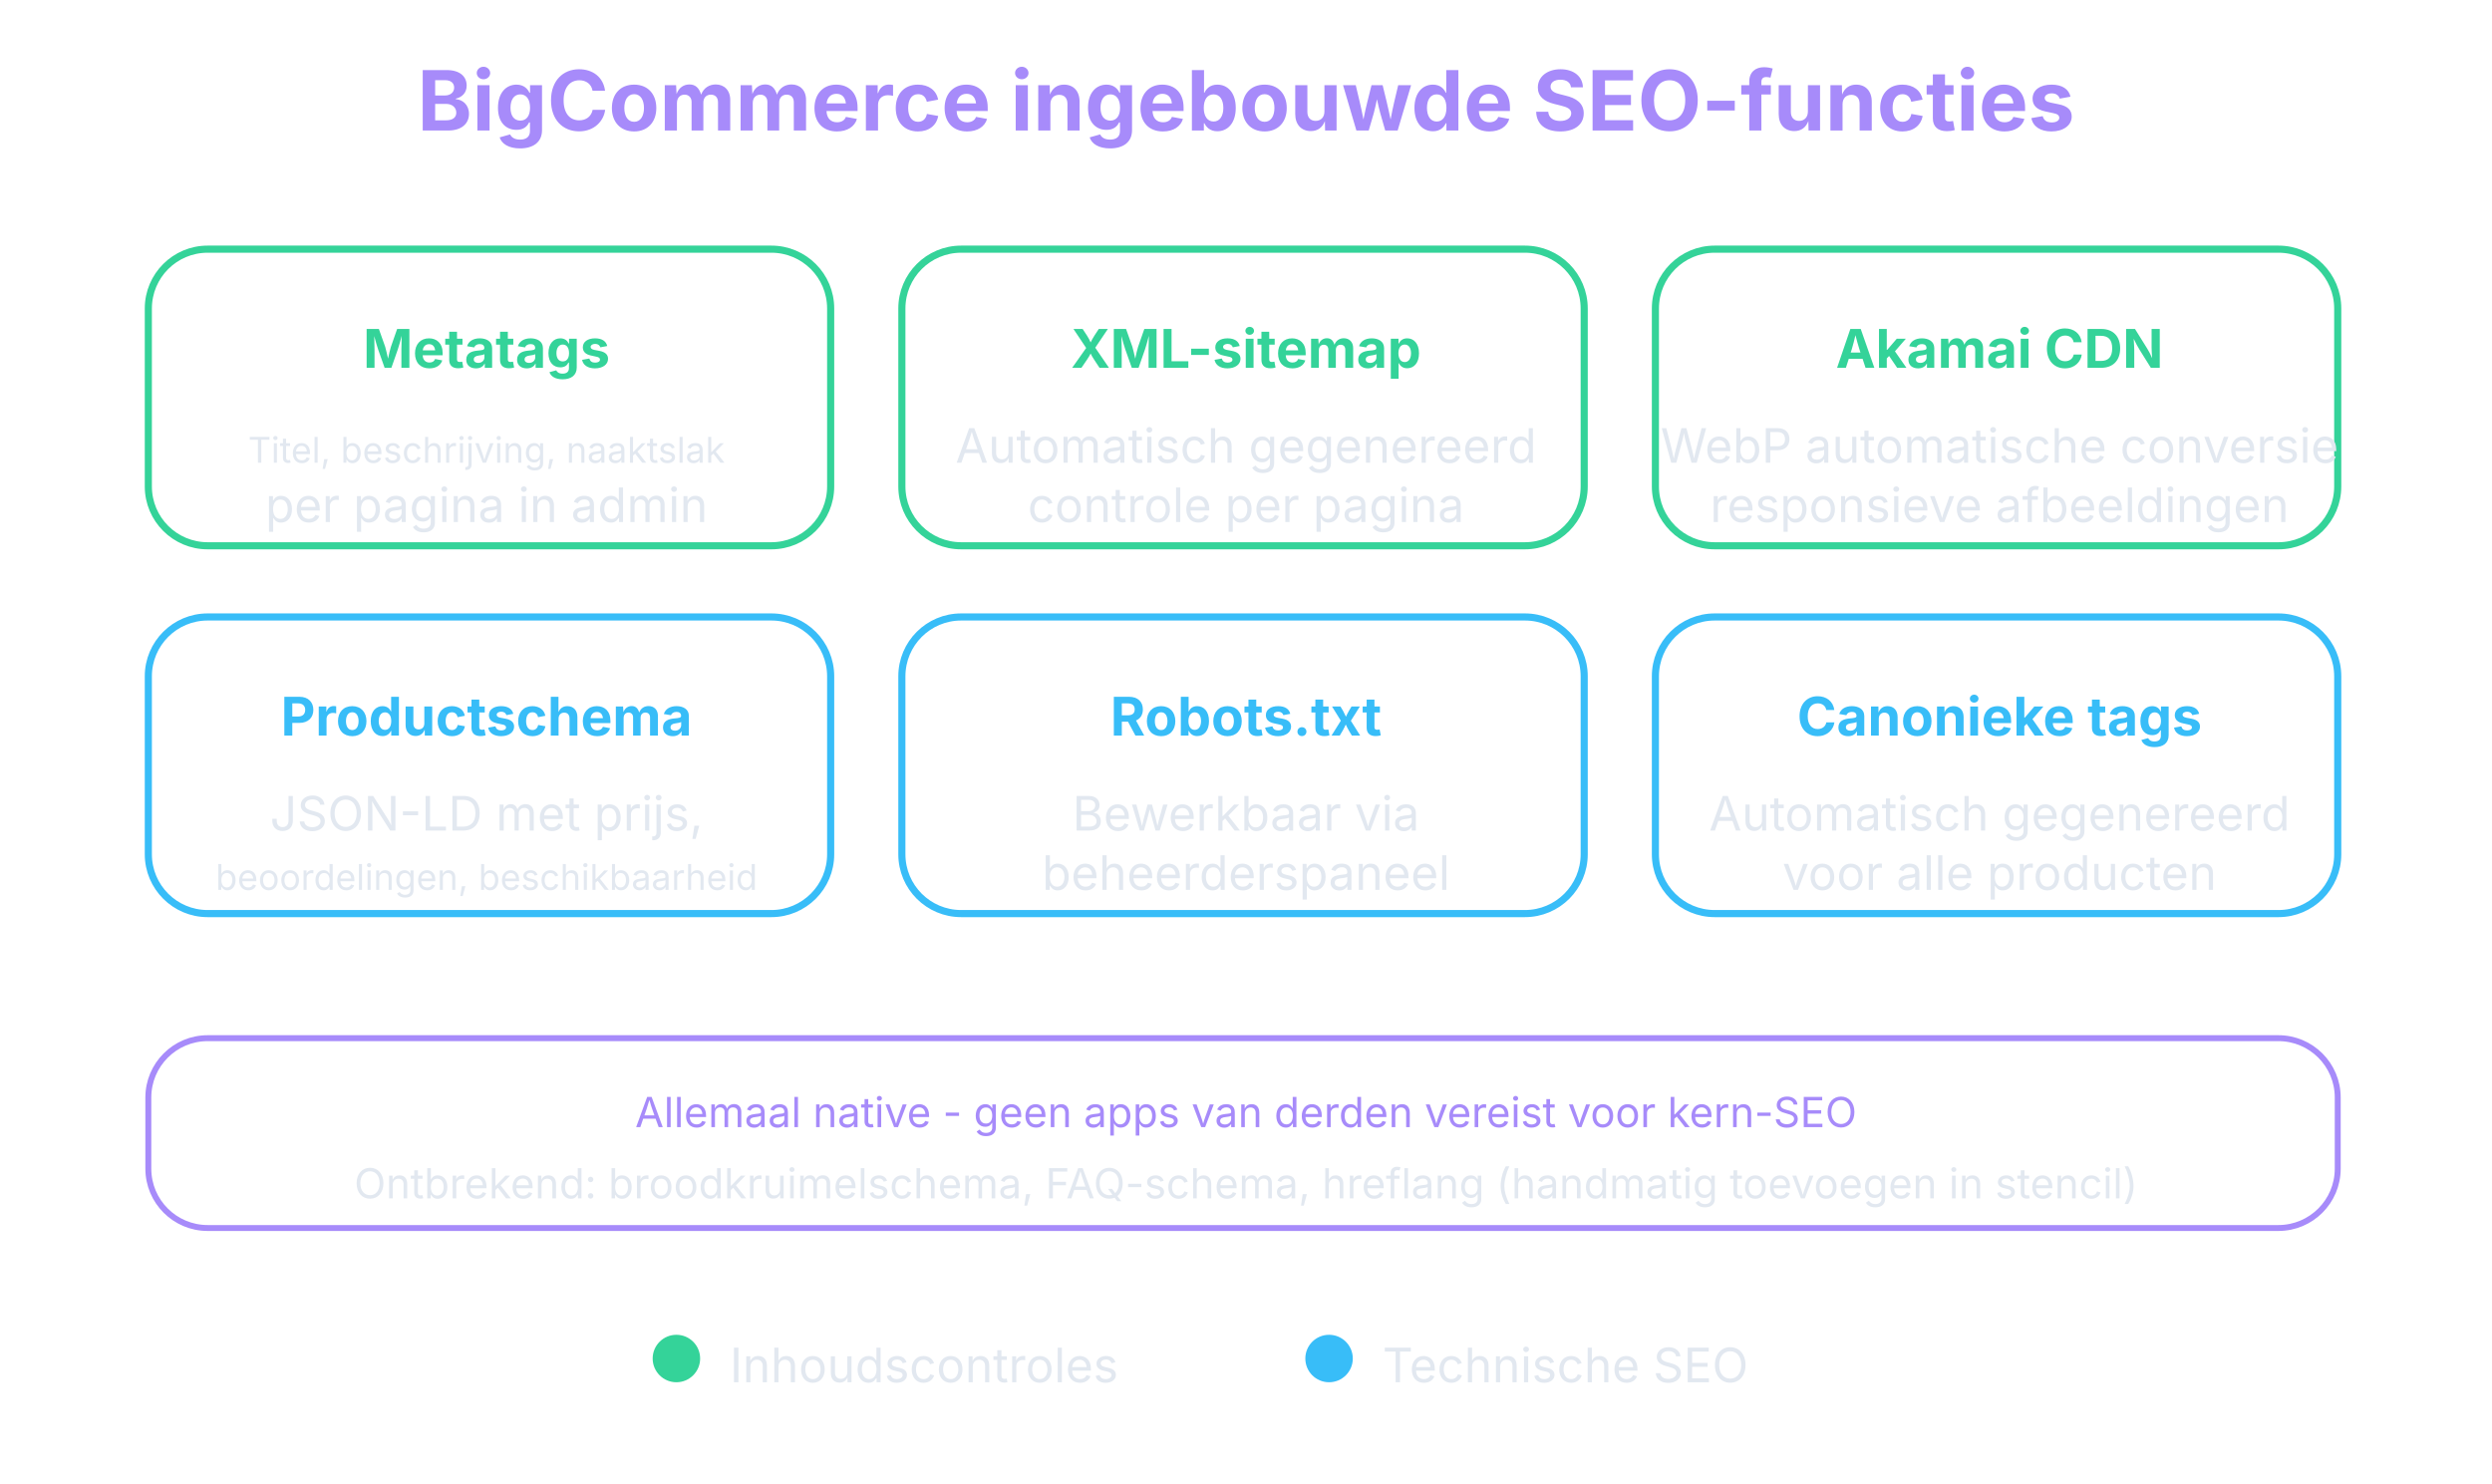
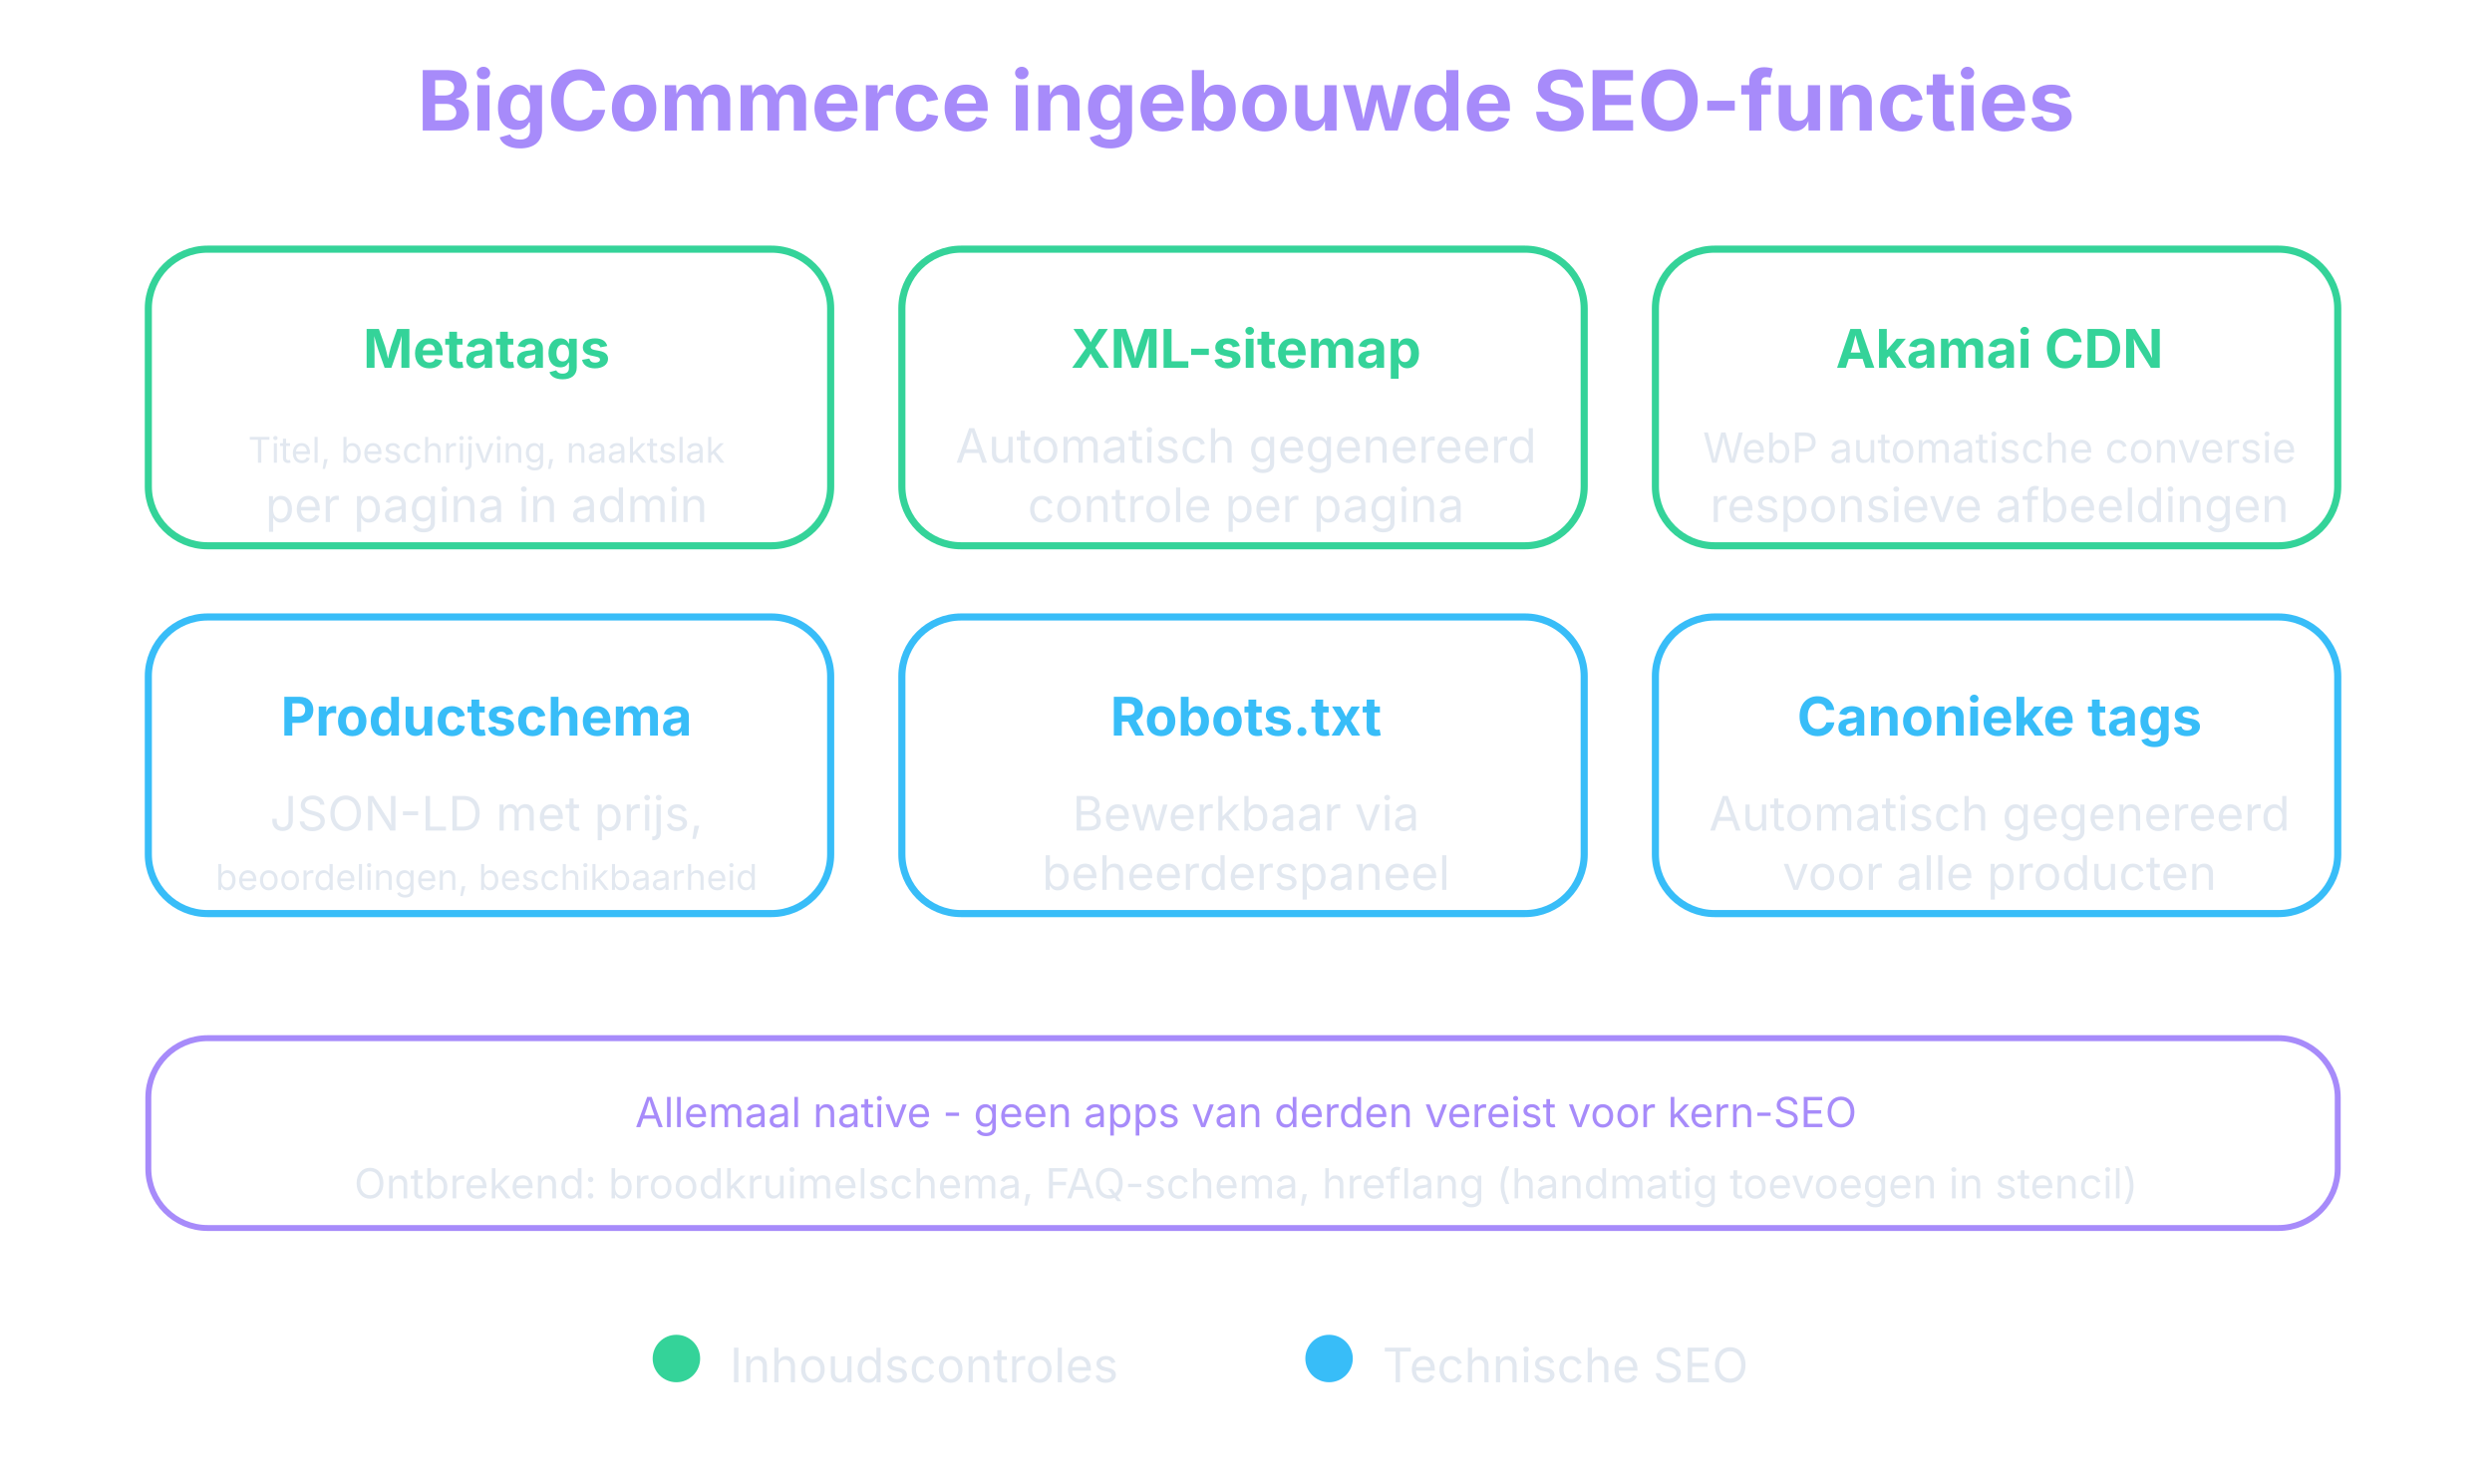
<svg xmlns="http://www.w3.org/2000/svg" viewBox="0 0 420 250" fill="none">
  <text x="210" y="22" text-anchor="middle" font-family="Inter, -apple-system, BlinkMacSystemFont, 'Segoe UI', Roboto, sans-serif" font-size="14" font-weight="bold" fill="#a78bfa">BigCommerce ingebouwde SEO-functies</text>
  <rect x="25" y="42" width="115" height="50" rx="10" stroke="#34d399" stroke-width="1.2" fill="none" />
  <text x="82" y="62" text-anchor="middle" font-family="Inter, -apple-system, BlinkMacSystemFont, 'Segoe UI', Roboto, sans-serif" font-size="9" font-weight="bold" fill="#34d399">Metatags</text>
  <text x="82" y="78" text-anchor="middle" font-family="Inter, -apple-system, BlinkMacSystemFont, 'Segoe UI', Roboto, sans-serif" font-size="6" fill="#e2e8f0">Titel, beschrijving, naaktslak</text>
  <text x="82" y="88" text-anchor="middle" font-family="Inter, -apple-system, BlinkMacSystemFont, 'Segoe UI', Roboto, sans-serif" font-size="8" fill="#e2e8f0">per pagina in admin</text>
  <rect x="152" y="42" width="115" height="50" rx="10" stroke="#34d399" stroke-width="1.2" fill="none" />
  <text x="210" y="62" text-anchor="middle" font-family="Inter, -apple-system, BlinkMacSystemFont, 'Segoe UI', Roboto, sans-serif" font-size="9" font-weight="bold" fill="#34d399">XML-sitemap</text>
  <text x="210" y="78" text-anchor="middle" font-family="Inter, -apple-system, BlinkMacSystemFont, 'Segoe UI', Roboto, sans-serif" font-size="8" fill="#e2e8f0">Automatisch gegenereerd</text>
  <text x="210" y="88" text-anchor="middle" font-family="Inter, -apple-system, BlinkMacSystemFont, 'Segoe UI', Roboto, sans-serif" font-size="8" fill="#e2e8f0">controle per pagina</text>
  <rect x="279" y="42" width="115" height="50" rx="10" stroke="#34d399" stroke-width="1.2" fill="none" />
  <text x="337" y="62" text-anchor="middle" font-family="Inter, -apple-system, BlinkMacSystemFont, 'Segoe UI', Roboto, sans-serif" font-size="9" font-weight="bold" fill="#34d399">Akamai CDN</text>
-   <text x="337" y="78" text-anchor="middle" font-family="Inter, -apple-system, BlinkMacSystemFont, 'Segoe UI', Roboto, sans-serif" font-size="8" fill="#e2e8f0">WebP automatische conversie</text>
+   <text x="337" y="78" text-anchor="middle" font-family="Inter, -apple-system, BlinkMacSystemFont, 'Segoe UI', Roboto, sans-serif" font-size="7" fill="#e2e8f0">WebP automatische conversie</text>
  <text x="337" y="88" text-anchor="middle" font-family="Inter, -apple-system, BlinkMacSystemFont, 'Segoe UI', Roboto, sans-serif" font-size="8" fill="#e2e8f0">responsieve afbeeldingen</text>
  <rect x="25" y="104" width="115" height="50" rx="10" stroke="#38bdf8" stroke-width="1.2" fill="none" />
  <text x="82" y="124" text-anchor="middle" font-family="Inter, -apple-system, BlinkMacSystemFont, 'Segoe UI', Roboto, sans-serif" font-size="9" font-weight="bold" fill="#38bdf8">Productschema</text>
  <text x="82" y="140" text-anchor="middle" font-family="Inter, -apple-system, BlinkMacSystemFont, 'Segoe UI', Roboto, sans-serif" font-size="8" fill="#e2e8f0">JSON-LD met prijs,</text>
  <text x="82" y="150" text-anchor="middle" font-family="Inter, -apple-system, BlinkMacSystemFont, 'Segoe UI', Roboto, sans-serif" font-size="6" fill="#e2e8f0">beoordelingen, beschikbaarheid</text>
  <rect x="152" y="104" width="115" height="50" rx="10" stroke="#38bdf8" stroke-width="1.2" fill="none" />
  <text x="210" y="124" text-anchor="middle" font-family="Inter, -apple-system, BlinkMacSystemFont, 'Segoe UI', Roboto, sans-serif" font-size="9" font-weight="bold" fill="#38bdf8">Robots.txt</text>
  <text x="210" y="140" text-anchor="middle" font-family="Inter, -apple-system, BlinkMacSystemFont, 'Segoe UI', Roboto, sans-serif" font-size="8" fill="#e2e8f0">Bewerkbaar via</text>
  <text x="210" y="150" text-anchor="middle" font-family="Inter, -apple-system, BlinkMacSystemFont, 'Segoe UI', Roboto, sans-serif" font-size="8" fill="#e2e8f0">beheerderspaneel</text>
  <rect x="279" y="104" width="115" height="50" rx="10" stroke="#38bdf8" stroke-width="1.2" fill="none" />
  <text x="337" y="124" text-anchor="middle" font-family="Inter, -apple-system, BlinkMacSystemFont, 'Segoe UI', Roboto, sans-serif" font-size="9" font-weight="bold" fill="#38bdf8">Canonieke tags</text>
  <text x="337" y="140" text-anchor="middle" font-family="Inter, -apple-system, BlinkMacSystemFont, 'Segoe UI', Roboto, sans-serif" font-size="8" fill="#e2e8f0">Automatisch gegenereerd</text>
  <text x="337" y="150" text-anchor="middle" font-family="Inter, -apple-system, BlinkMacSystemFont, 'Segoe UI', Roboto, sans-serif" font-size="8" fill="#e2e8f0">voor alle producten</text>
  <rect x="25" y="175" width="369" height="32" rx="10" stroke="#a78bfa" stroke-width="1" fill="none" />
  <text x="210" y="190" text-anchor="middle" font-family="Inter, -apple-system, BlinkMacSystemFont, 'Segoe UI', Roboto, sans-serif" font-size="7" fill="#a78bfa">Allemaal native - geen apps van derden vereist voor kern-SEO</text>
  <text x="210" y="202" text-anchor="middle" font-family="Inter, -apple-system, BlinkMacSystemFont, 'Segoe UI', Roboto, sans-serif" font-size="7" fill="#e2e8f0">Ontbrekend: broodkruimelschema, FAQ-schema, hreflang (handmatig toevoegen in stencil)</text>
  <rect x="110" y="225" width="8" height="8" rx="6" fill="#34d399" />
  <text x="123" y="233" font-family="Inter, -apple-system, BlinkMacSystemFont, 'Segoe UI', Roboto, sans-serif" font-size="8" fill="#e2e8f0">Inhoudscontroles</text>
  <rect x="220" y="225" width="8" height="8" rx="6" fill="#38bdf8" />
  <text x="233" y="233" font-family="Inter, -apple-system, BlinkMacSystemFont, 'Segoe UI', Roboto, sans-serif" font-size="8" fill="#e2e8f0">Technische SEO</text>
</svg>
